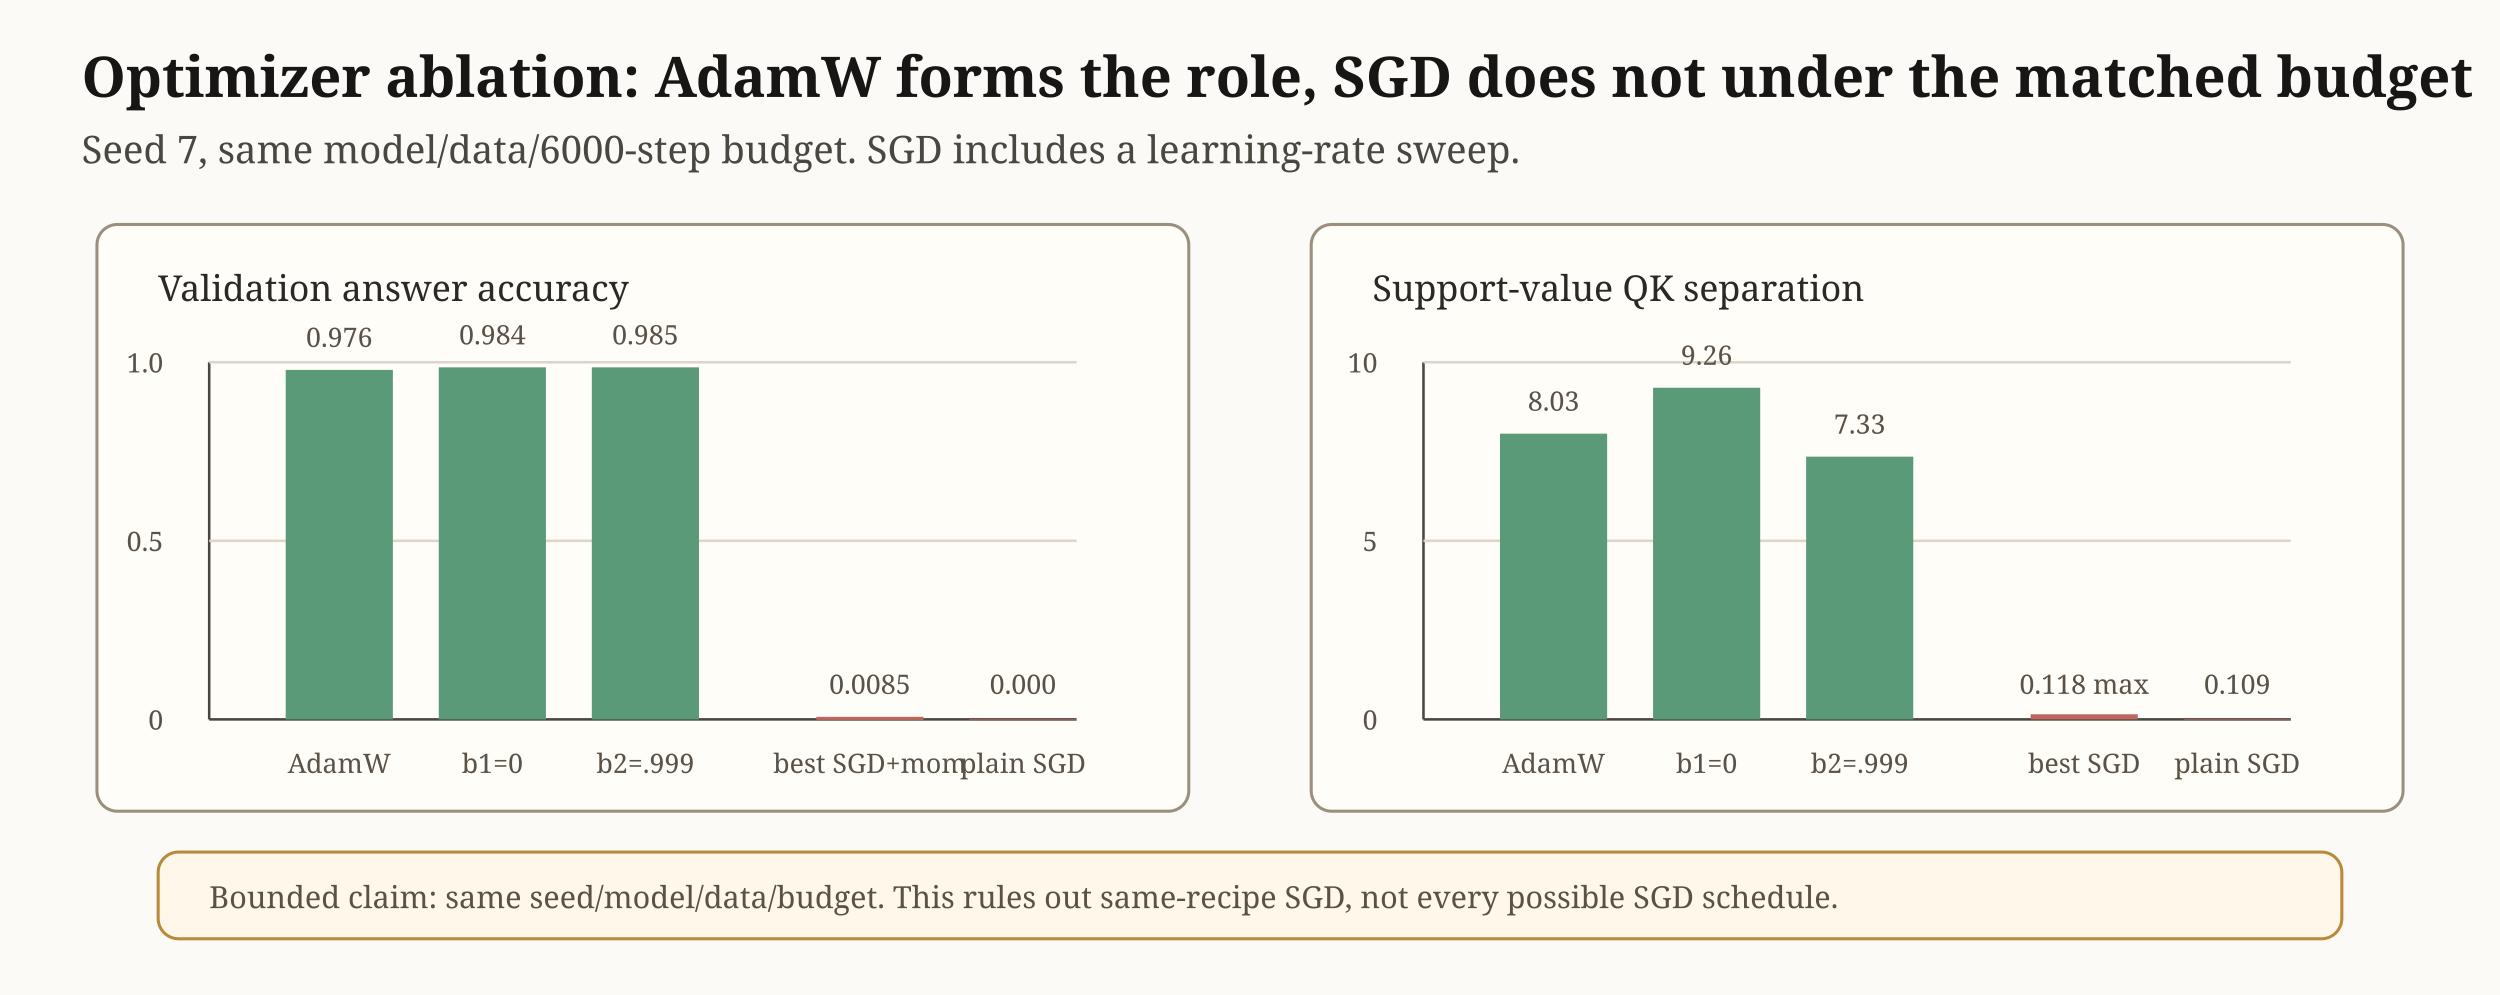
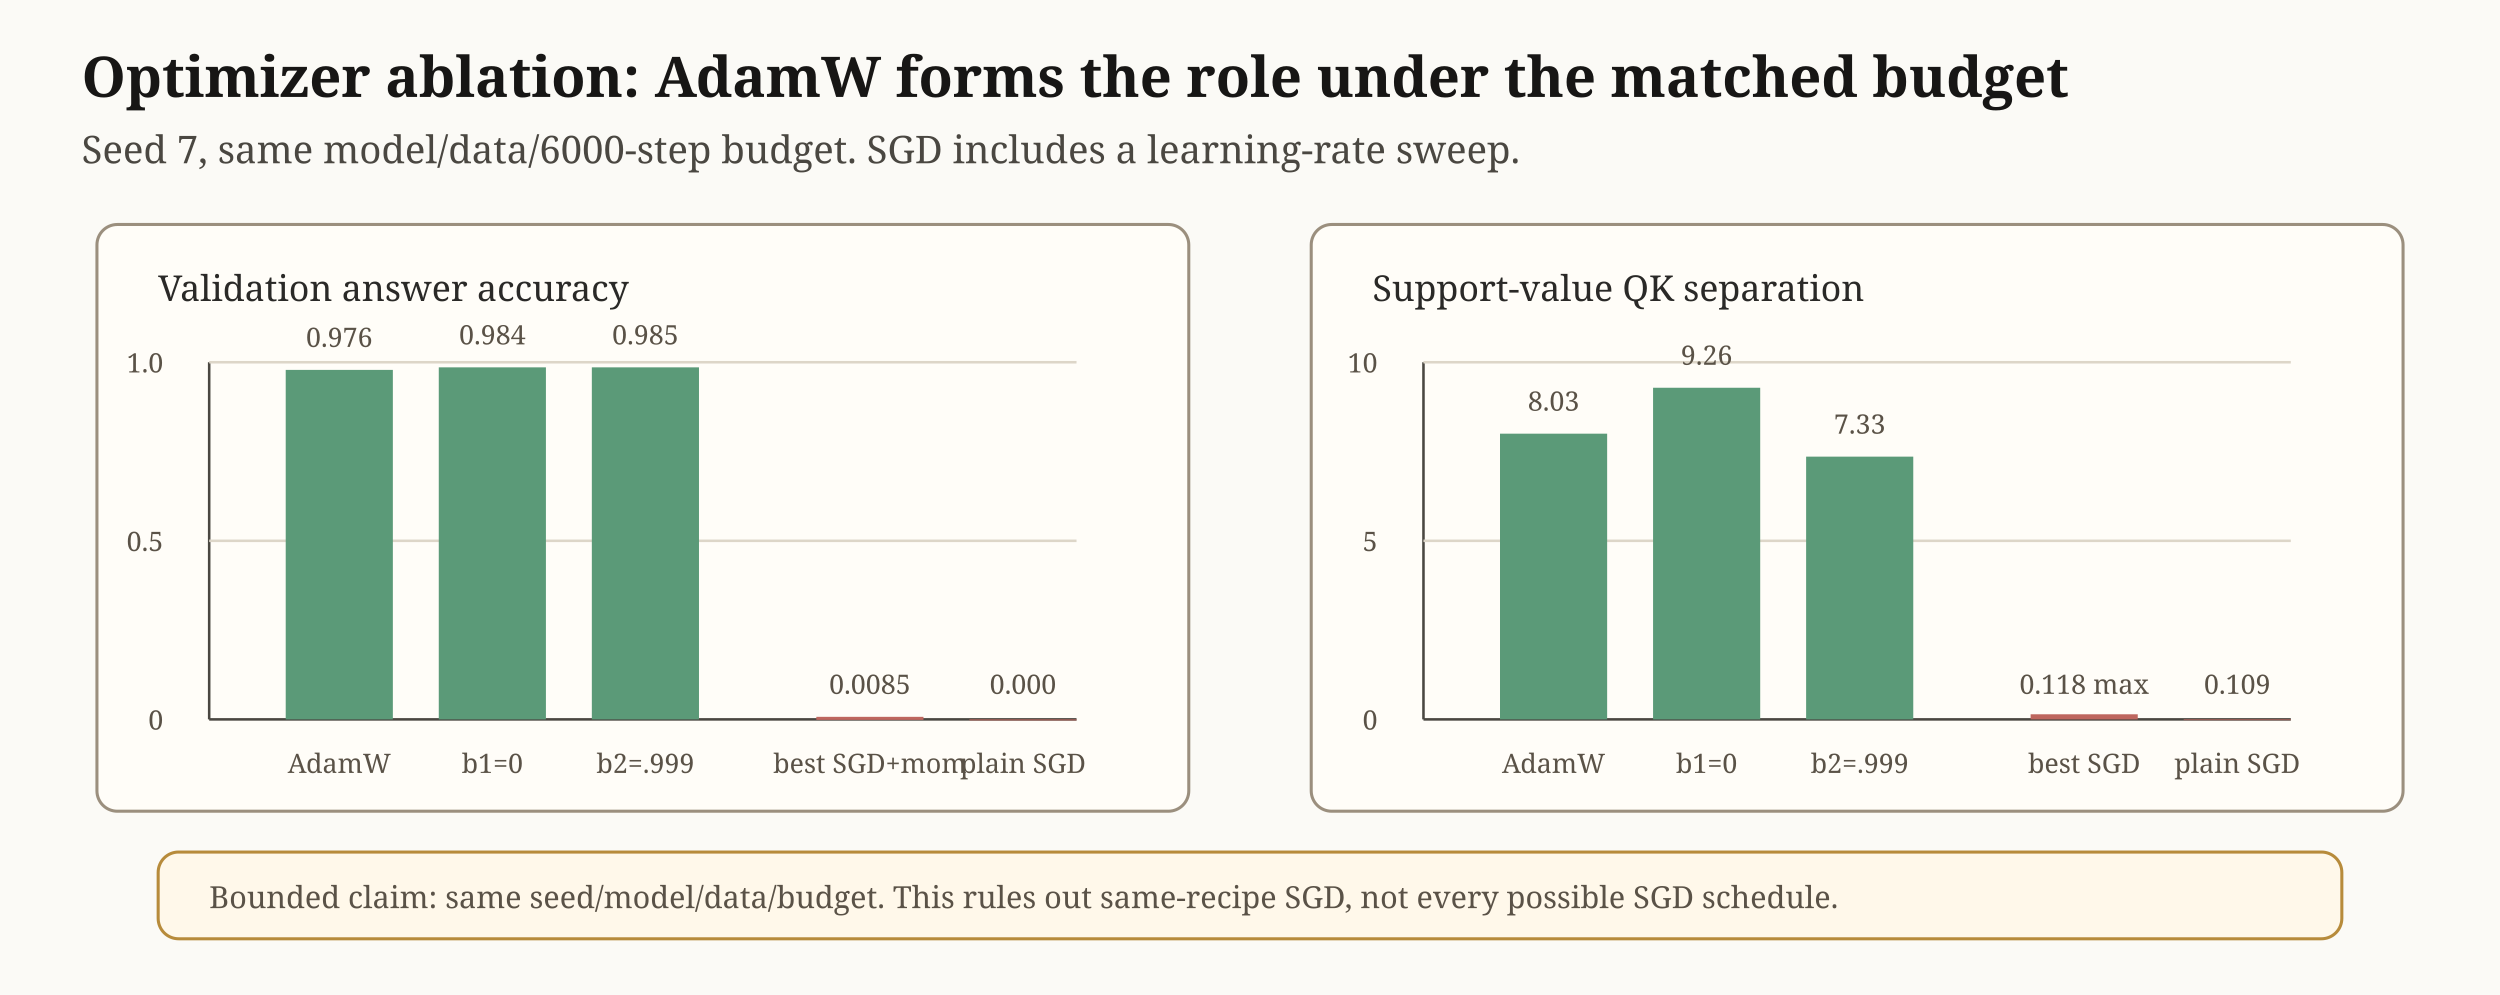
<svg xmlns="http://www.w3.org/2000/svg" width="980" height="390" viewBox="0 0 980 390" role="img">
  <defs>
    <style>
.title{font:700 22px Georgia,serif;fill:#171615}.subtitle{font:15px Georgia,serif;fill:#4a4741}.label{font:14px Georgia,serif;fill:#2a2927}.small{font:12px Georgia,serif;fill:#5a5247}.tiny{font:10.5px Georgia,serif;fill:#5a5247}.axis{stroke:#4a4741;stroke-width:1}.grid{stroke:#ddd6c8;stroke-width:1}.box{fill:#fffdf8;stroke:#9b8f7e;stroke-width:1.2;rx:8}.adam{fill:#5b9a78}.sgd{fill:#be665e}.note{fill:#fff8ea;stroke:#b78b3b;stroke-width:1.2;rx:8}
</style>
  </defs>
  <rect x="0" y="0" width="980" height="390" fill="#fbfaf6" />
-   <text x="32" y="38" class="title">Optimizer ablation: AdamW forms the role, SGD does not under the matched budget</text>
+   <text x="32" y="38" class="title">Optimizer ablation: AdamW forms the role under the matched budget</text>
  <text x="32" y="64" class="subtitle">Seed 7, same model/data/6000-step budget. SGD includes a learning-rate sweep.</text>
  <rect x="38" y="88" width="428" height="230" class="box" />
  <text x="62" y="118" class="label">Validation answer accuracy</text>
  <line x1="82" y1="282" x2="422" y2="282" class="axis" />
  <line x1="82" y1="282" x2="82" y2="142" class="axis" />
  <line x1="82" y1="212" x2="422" y2="212" class="grid" />
  <line x1="82" y1="142" x2="422" y2="142" class="grid" />
  <text x="64" y="286" class="tiny" text-anchor="end">0</text>
  <text x="64" y="216" class="tiny" text-anchor="end">0.5</text>
  <text x="64" y="146" class="tiny" text-anchor="end">1.0</text>
  <rect x="112" y="145" width="42" height="137" class="adam" />
  <rect x="172" y="144" width="42" height="138" class="adam" />
  <rect x="232" y="144" width="42" height="138" class="adam" />
  <rect x="320" y="281" width="42" height="1.2" class="sgd" />
  <rect x="380" y="282" width="42" height="0.4" class="sgd" />
  <text x="133" y="303" class="tiny" text-anchor="middle">AdamW</text>
  <text x="193" y="303" class="tiny" text-anchor="middle">b1=0</text>
  <text x="253" y="303" class="tiny" text-anchor="middle">b2=.999</text>
  <text x="341" y="303" class="tiny" text-anchor="middle">best SGD+mom</text>
  <text x="401" y="303" class="tiny" text-anchor="middle">plain SGD</text>
  <text x="133" y="136" class="tiny" text-anchor="middle">0.976</text>
  <text x="193" y="135" class="tiny" text-anchor="middle">0.984</text>
  <text x="253" y="135" class="tiny" text-anchor="middle">0.985</text>
  <text x="341" y="272" class="tiny" text-anchor="middle">0.0085</text>
  <text x="401" y="272" class="tiny" text-anchor="middle">0.000</text>
  <rect x="514" y="88" width="428" height="230" class="box" />
  <text x="538" y="118" class="label">Support-value QK separation</text>
  <line x1="558" y1="282" x2="898" y2="282" class="axis" />
  <line x1="558" y1="282" x2="558" y2="142" class="axis" />
  <line x1="558" y1="212" x2="898" y2="212" class="grid" />
  <line x1="558" y1="142" x2="898" y2="142" class="grid" />
  <text x="540" y="286" class="tiny" text-anchor="end">0</text>
  <text x="540" y="216" class="tiny" text-anchor="end">5</text>
  <text x="540" y="146" class="tiny" text-anchor="end">10</text>
  <rect x="588" y="170" width="42" height="112" class="adam" />
  <rect x="648" y="152" width="42" height="130" class="adam" />
  <rect x="708" y="179" width="42" height="103" class="adam" />
  <rect x="796" y="280" width="42" height="2" class="sgd" />
  <rect x="856" y="282" width="42" height="0.3" class="sgd" />
  <text x="609" y="303" class="tiny" text-anchor="middle">AdamW</text>
  <text x="669" y="303" class="tiny" text-anchor="middle">b1=0</text>
  <text x="729" y="303" class="tiny" text-anchor="middle">b2=.999</text>
  <text x="817" y="303" class="tiny" text-anchor="middle">best SGD</text>
  <text x="877" y="303" class="tiny" text-anchor="middle">plain SGD</text>
  <text x="609" y="161" class="tiny" text-anchor="middle">8.03</text>
  <text x="669" y="143" class="tiny" text-anchor="middle">9.26</text>
  <text x="729" y="170" class="tiny" text-anchor="middle">7.33</text>
  <text x="817" y="272" class="tiny" text-anchor="middle">0.118 max</text>
  <text x="877" y="272" class="tiny" text-anchor="middle">0.109</text>
  <rect x="62" y="334" width="856" height="34" class="note" />
  <text x="82" y="356" class="small">Bounded claim: same seed/model/data/budget. This rules out same-recipe SGD, not every possible SGD schedule.</text>
</svg>
